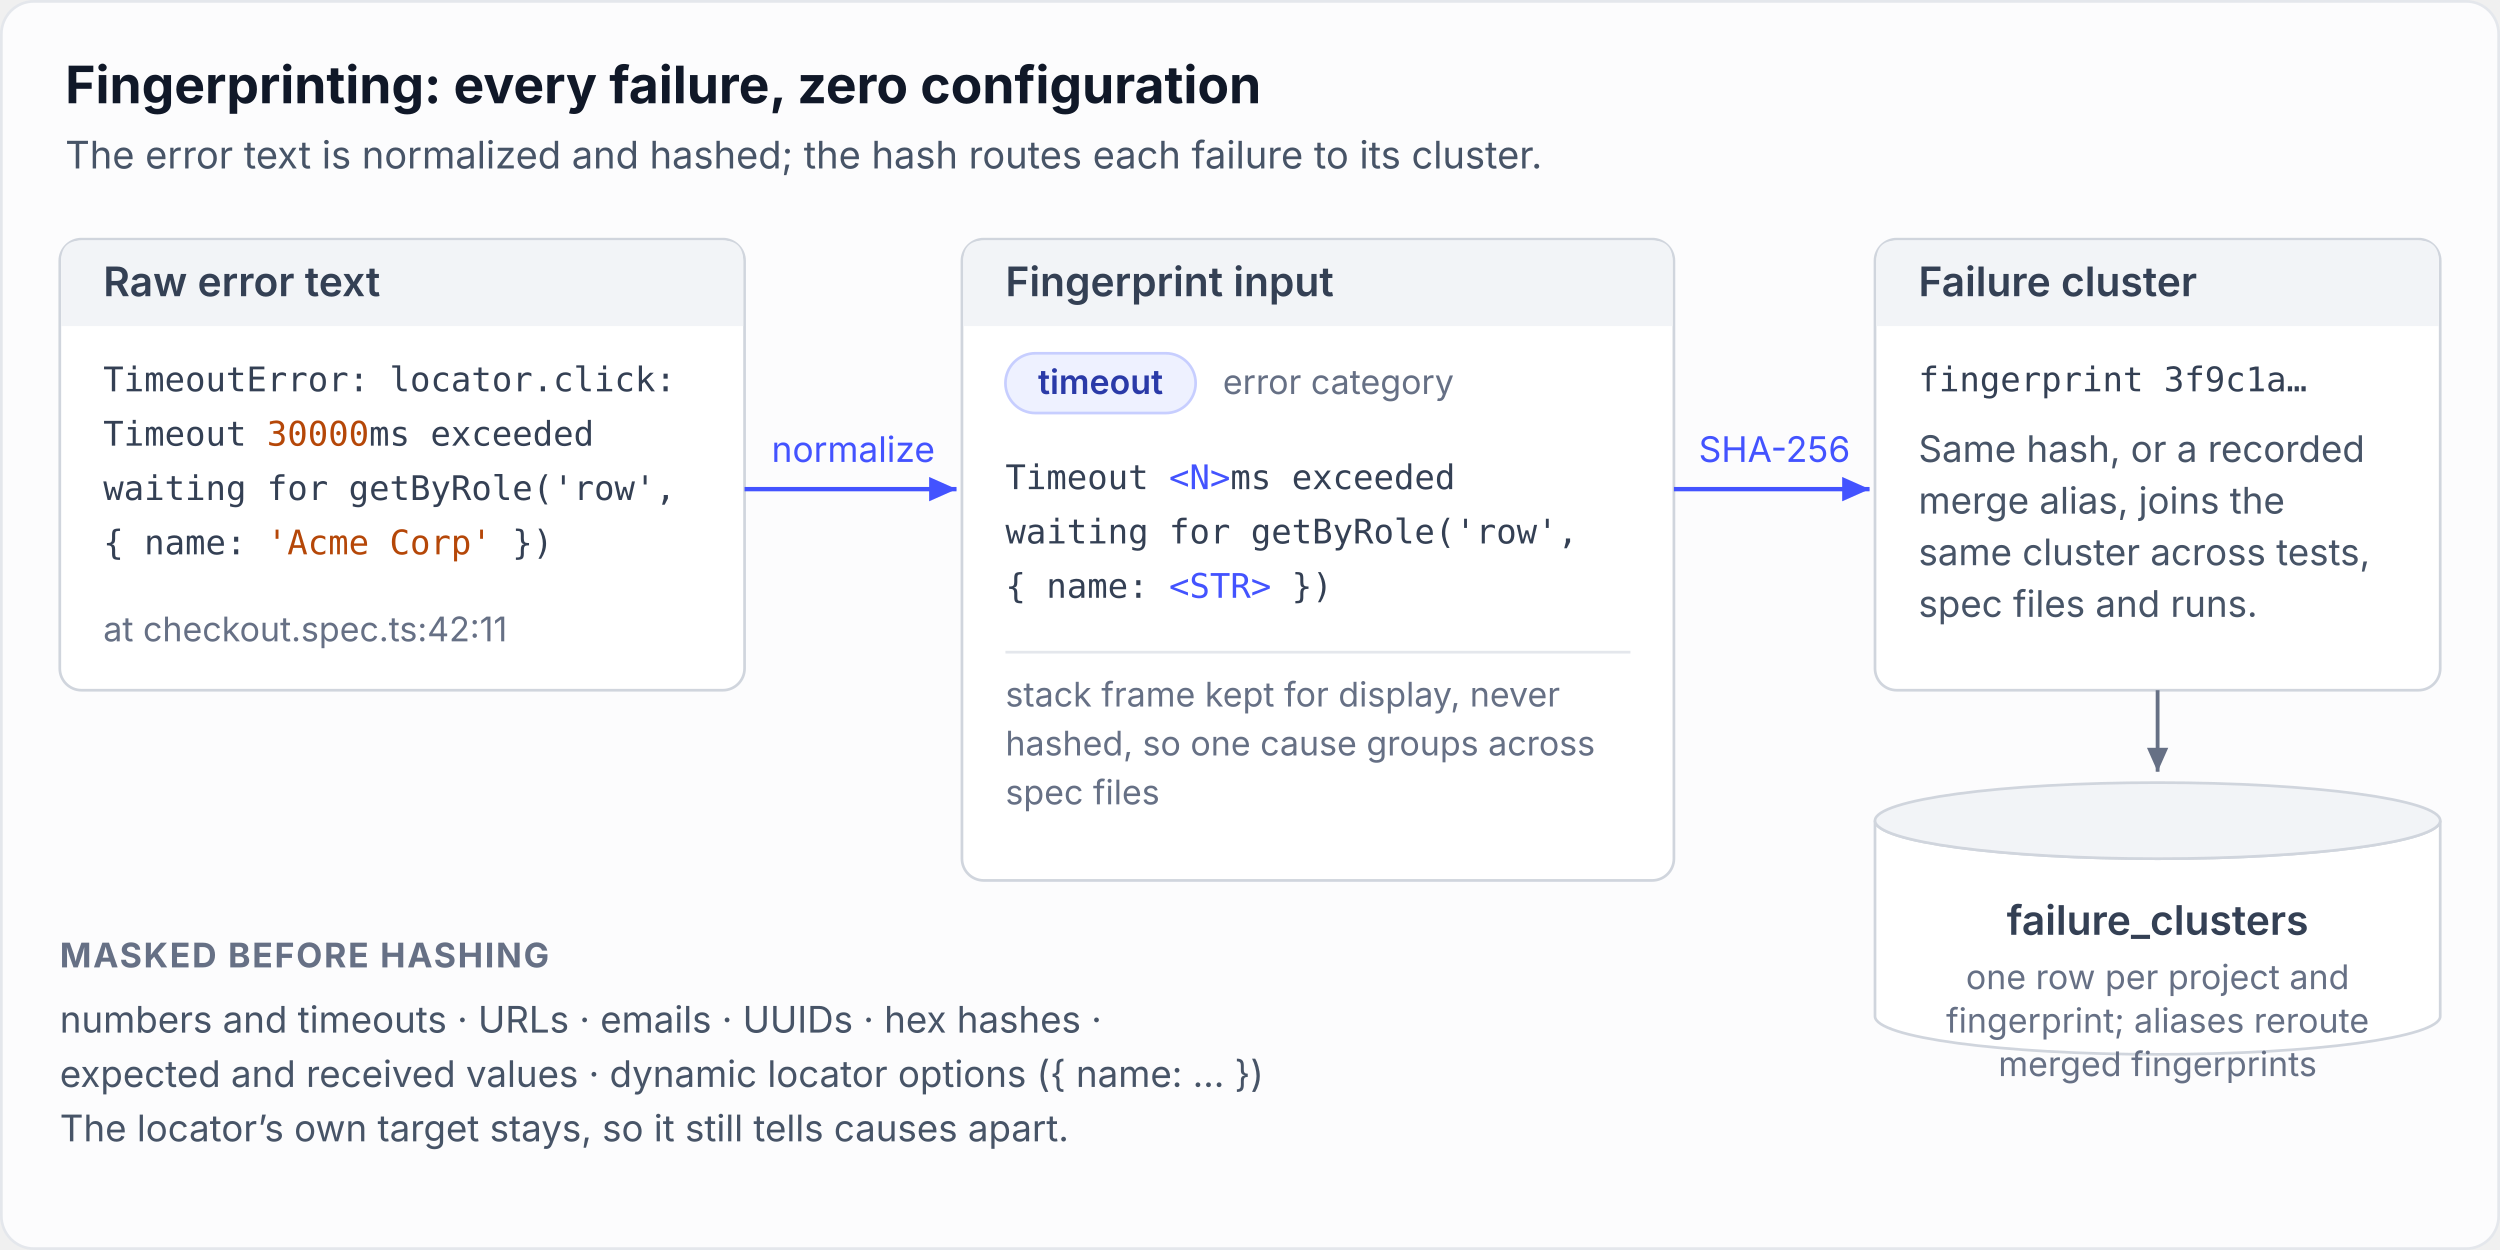
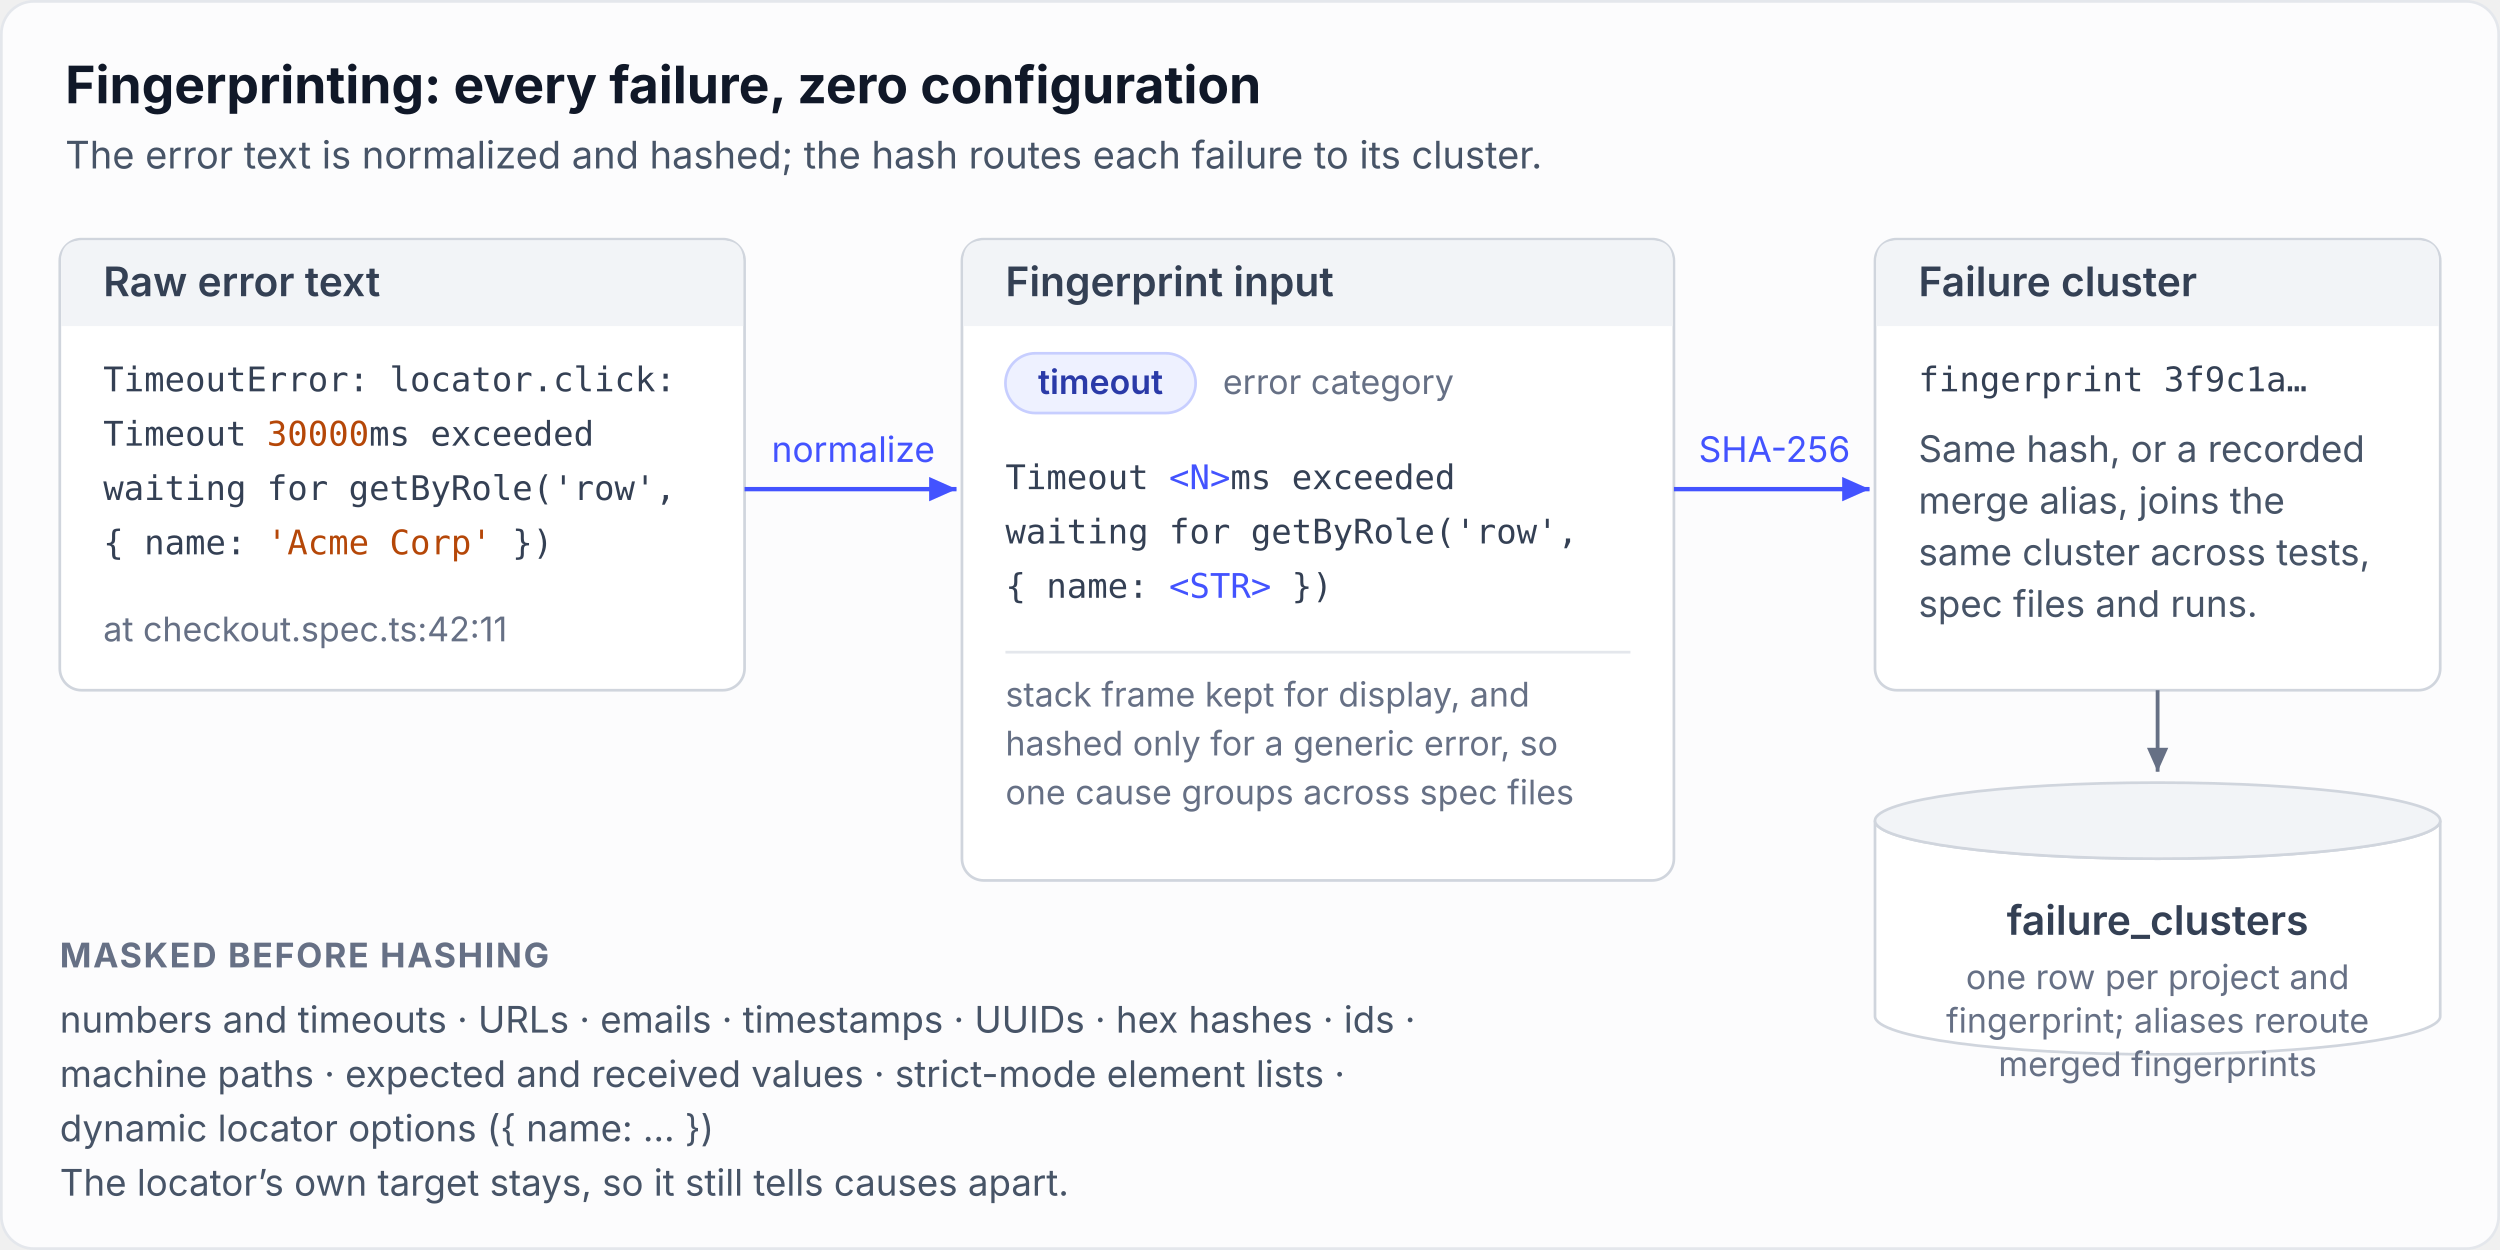
<svg xmlns="http://www.w3.org/2000/svg" viewBox="0 0 920 460" font-family="ui-sans-serif, system-ui, -apple-system, 'Segoe UI', sans-serif">
  <style>
  .bg{fill:#fcfcfd;stroke:#e4e7ec}
  .t{fill:#101828;font-weight:700;font-size:19px}
  .s{fill:#475467;font-size:14px}
  .h{fill:#667085;font-size:12.5px;font-weight:700;letter-spacing:.05em}
  .lb{fill:#344054;font-size:15px;font-weight:600}
  .l{fill:#475467;font-size:13.5px}
  .m{fill:#667085;font-size:12.5px}
  .b{font-weight:600}
  .mono{font-family:ui-monospace,SFMono-Regular,Menlo,Consolas,monospace;font-size:12.5px;white-space:pre}
  .ink{fill:#344054} .numw{fill:#ffffff}
  .box{fill:#ffffff;stroke:#d0d5dd}
  .chip{fill:#f9fafb;stroke:#d0d5dd}
  .hd{fill:#f2f4f7}
  .cap{fill:#f2f4f7;stroke:#d0d5dd}
  .rule{fill:none;stroke:#e4e7ec}
  .edge{fill:none;stroke:#667085;stroke-width:1.4}
  .dash{fill:none;stroke:#98a2b3;stroke-width:1.3;stroke-dasharray:5 4}
  .acc{fill:none;stroke:#4353ff;stroke-width:1.6}
  .accd{fill:none;stroke:#4353ff;stroke-width:1.4;stroke-dasharray:5 4}
  .acct{fill:#4353ff;font-size:13px} .ac{fill:#4353ff}
  .et{fill:#475467;font-size:13px}
  .arr{fill:#667085} .arrd{fill:#98a2b3} .arra{fill:#4353ff}
  .ab{fill:#eef1ff;stroke:#c7ceff} .abt{fill:#2a3aa8} .abl{fill:#3f4b9e} .abo{fill:none;stroke:#4353ff;stroke-width:1.5}
  .ok{fill:#ecfdf3;stroke:#75e0a7} .okt{fill:#067647} .okd{fill:#12b76a}
  .bs{fill:#fffaeb;stroke:#fec84b} .bst{fill:#b54708}
  .fc{fill:#fef3f2;stroke:#fda29b} .fct{fill:#b42318} .fcd{fill:#f04438}
  .fr{fill:#fff6ed;stroke:#fd853a} .frt{fill:#c4320a}
  .mu{fill:#f2f4f7;stroke:#d0d5dd} .mud{fill:#d0d5dd}
  .dbx{fill:none;stroke:#d0d5dd;stroke-dasharray:5 4}
  .clu{fill:#4353ff;fill-opacity:.06;stroke:#4353ff;stroke-width:1.8;stroke-dasharray:6 4;stroke-linejoin:round}
  @media (prefers-color-scheme: dark){
    .bg{fill:#161b26;stroke:#333741}
    .t{fill:#f5f5f6} .s{fill:#94969c} .h{fill:#85888e}
    .lb{fill:#ececed} .l{fill:#cecfd2} .m{fill:#94969c} .ink{fill:#ececed} .numw{fill:#161b26}
    .box{fill:#1f242f;stroke:#333741} .chip{fill:#262b36;stroke:#333741} .hd{fill:#262b36}
    .cap{fill:#262b36;stroke:#4a4f5a}
    .rule{stroke:#333741}
    .edge{stroke:#94969c} .arr{fill:#94969c}
    .dash{stroke:#61646c} .arrd{fill:#61646c}
    .acc,.accd{stroke:#8098f9} .acct,.ac{fill:#8098f9} .arra{fill:#8098f9}
    .et{fill:#94969c}
    .ab{fill:#1c2142;stroke:#3b4699} .abt{fill:#c7d0ff} .abl{fill:#a4b0f0} .abo{stroke:#8098f9}
    .ok{fill:#0b2418;stroke:#079455} .okt{fill:#75e0a7} .okd{fill:#17b26a}
    .bs{fill:#2b1d07;stroke:#ca8504} .bst{fill:#fec84b}
    .fc{fill:#2d1210;stroke:#d92d20} .fct{fill:#fda29b} .fcd{fill:#f04438}
    .fr{fill:#2b170c;stroke:#e04f16} .frt{fill:#f7b27a}
    .mu{fill:#262b36;stroke:#333741} .mud{fill:#61646c}
    .dbx{stroke:#61646c}
    .clu{fill:#8098f9;fill-opacity:.1;stroke:#8098f9}
  }
</style>
  <defs>
    <marker id="fcn" viewBox="0 0 10 10" refX="9" refY="5" markerWidth="7" markerHeight="7" orient="auto-start-reverse">
      <path class="arr" d="M 0 1 L 9 5 L 0 9 z" />
    </marker>
    <marker id="fcd" viewBox="0 0 10 10" refX="9" refY="5" markerWidth="7" markerHeight="7" orient="auto-start-reverse">
      <path class="arrd" d="M 0 1 L 9 5 L 0 9 z" />
    </marker>
    <marker id="fca" viewBox="0 0 10 10" refX="9" refY="5" markerWidth="7" markerHeight="7" orient="auto-start-reverse">
      <path class="arra" d="M 0 1 L 9 5 L 0 9 z" />
    </marker>
  </defs>
  <rect class="bg" x="0.5" y="0.5" width="919" height="459" rx="12" />
  <text class="t" x="24" y="38">Fingerprinting: every failure, zero configuration</text>
  <text class="s" x="24" y="62">The error text is normalized and hashed; the hash routes each failure to its cluster.</text>
  <rect class="box" x="22" y="88" width="252" height="166" rx="8" />
  <path class="hd" d="M 22.5 120 L 22.5 96 Q 22.5 88.5 30 88.5 L 266 88.5 Q 273.5 88.5 273.5 96 L 273.5 120 Z" />
  <text class="lb" x="38" y="109">Raw error text</text>
  <text class="mono ink" x="38" y="144">TimeoutError: locator.click:</text>
  <text class="mono ink" x="38" y="164">Timeout <tspan class="bst">30000</tspan>ms exceeded</text>
  <text class="mono ink" x="38" y="184">waiting for getByRole('row',</text>
  <text class="mono ink" x="38" y="204">  { name: <tspan class="bst">'Acme Corp'</tspan> })</text>
  <text class="m" x="38" y="236">at checkout.spec.ts:42:11</text>
  <path class="acc" d="M 274 180 L 352 180" marker-end="url(#fca)" />
  <text class="acct" x="314" y="170" text-anchor="middle">normalize</text>
  <rect class="box" x="354" y="88" width="262" height="236" rx="8" />
  <path class="hd" d="M 354.5 120 L 354.5 96 Q 354.5 88.5 362 88.5 L 608 88.5 Q 615.5 88.5 615.5 96 L 615.5 120 Z" />
  <text class="lb" x="370" y="109">Fingerprint input</text>
  <rect class="ab" x="370" y="130" width="70" height="22" rx="11" />
  <text class="m b abt" x="405" y="145" text-anchor="middle">timeout</text>
  <text class="m" x="450" y="145">error category</text>
  <text class="mono ink" x="370" y="180">Timeout <tspan class="ac">&lt;N&gt;</tspan>ms exceeded</text>
  <text class="mono ink" x="370" y="200">waiting for getByRole('row',</text>
  <text class="mono ink" x="370" y="220">  { name: <tspan class="ac">&lt;STR&gt;</tspan> })</text>
  <path class="rule" d="M 370 240 L 600 240" />
-   <text class="m" x="370" y="260">stack frame kept for display, never</text>
-   <text class="m" x="370" y="278">hashed, so one cause groups across</text>
-   <text class="m" x="370" y="296">spec files</text>
+   <text class="m" x="370" y="260">stack frame kept for display, and</text>
+   <text class="m" x="370" y="278">hashed only for a generic error, so</text>
+   <text class="m" x="370" y="296">one cause groups across spec files</text>
  <path class="acc" d="M 616 180 L 688 180" marker-end="url(#fca)" />
  <text class="acct" x="653" y="170" text-anchor="middle">SHA-256</text>
  <rect class="box" x="690" y="88" width="208" height="166" rx="8" />
  <path class="hd" d="M 690.5 120 L 690.5 96 Q 690.5 88.5 698 88.5 L 890 88.5 Q 897.5 88.5 897.5 96 L 897.5 120 Z" />
  <text class="lb" x="706" y="109">Failure cluster</text>
  <text class="mono ink" x="706" y="144">fingerprint 3f9c1a…</text>
  <text class="l" x="706" y="170">Same hash, or a recorded</text>
  <text class="l" x="706" y="189">merge alias, joins the</text>
  <text class="l" x="706" y="208">same cluster across tests,</text>
  <text class="l" x="706" y="227">spec files and runs.</text>
  <path class="edge" d="M 794 254 L 794 284" marker-end="url(#fcn)" />
  <path class="box" d="M 690 302 a 104 14 0 0 0 208 0 v 72 a 104 14 0 0 1 -208 0 z" />
  <ellipse class="cap" cx="794" cy="302" rx="104" ry="14" />
  <text class="lb" x="794" y="344" text-anchor="middle">failure_clusters</text>
  <text class="m" x="794" y="364" text-anchor="middle">one row per project and</text>
  <text class="m" x="794" y="380" text-anchor="middle">fingerprint; aliases reroute</text>
  <text class="m" x="794" y="396" text-anchor="middle">merged fingerprints</text>
  <text class="h" x="22" y="356">MASKED BEFORE HASHING</text>
-   <text class="l" x="22" y="380">numbers and timeouts · URLs · emails · UUIDs · hex hashes ·</text>
-   <text class="l" x="22" y="400">expected and received values · dynamic locator options ({ name: … })</text>
-   <text class="l" x="22" y="420">The locator’s own target stays, so it still tells causes apart.</text>
+   <text class="l" x="22" y="380">numbers and timeouts · URLs · emails · timestamps · UUIDs · hex hashes · ids ·</text>
+   <text class="l" x="22" y="400">machine paths · expected and received values · strict-mode element lists ·</text>
+   <text class="l" x="22" y="420">dynamic locator options ({ name: … })</text>
+   <text class="l" x="22" y="440">The locator’s own target stays, so it still tells causes apart.</text>
</svg>
